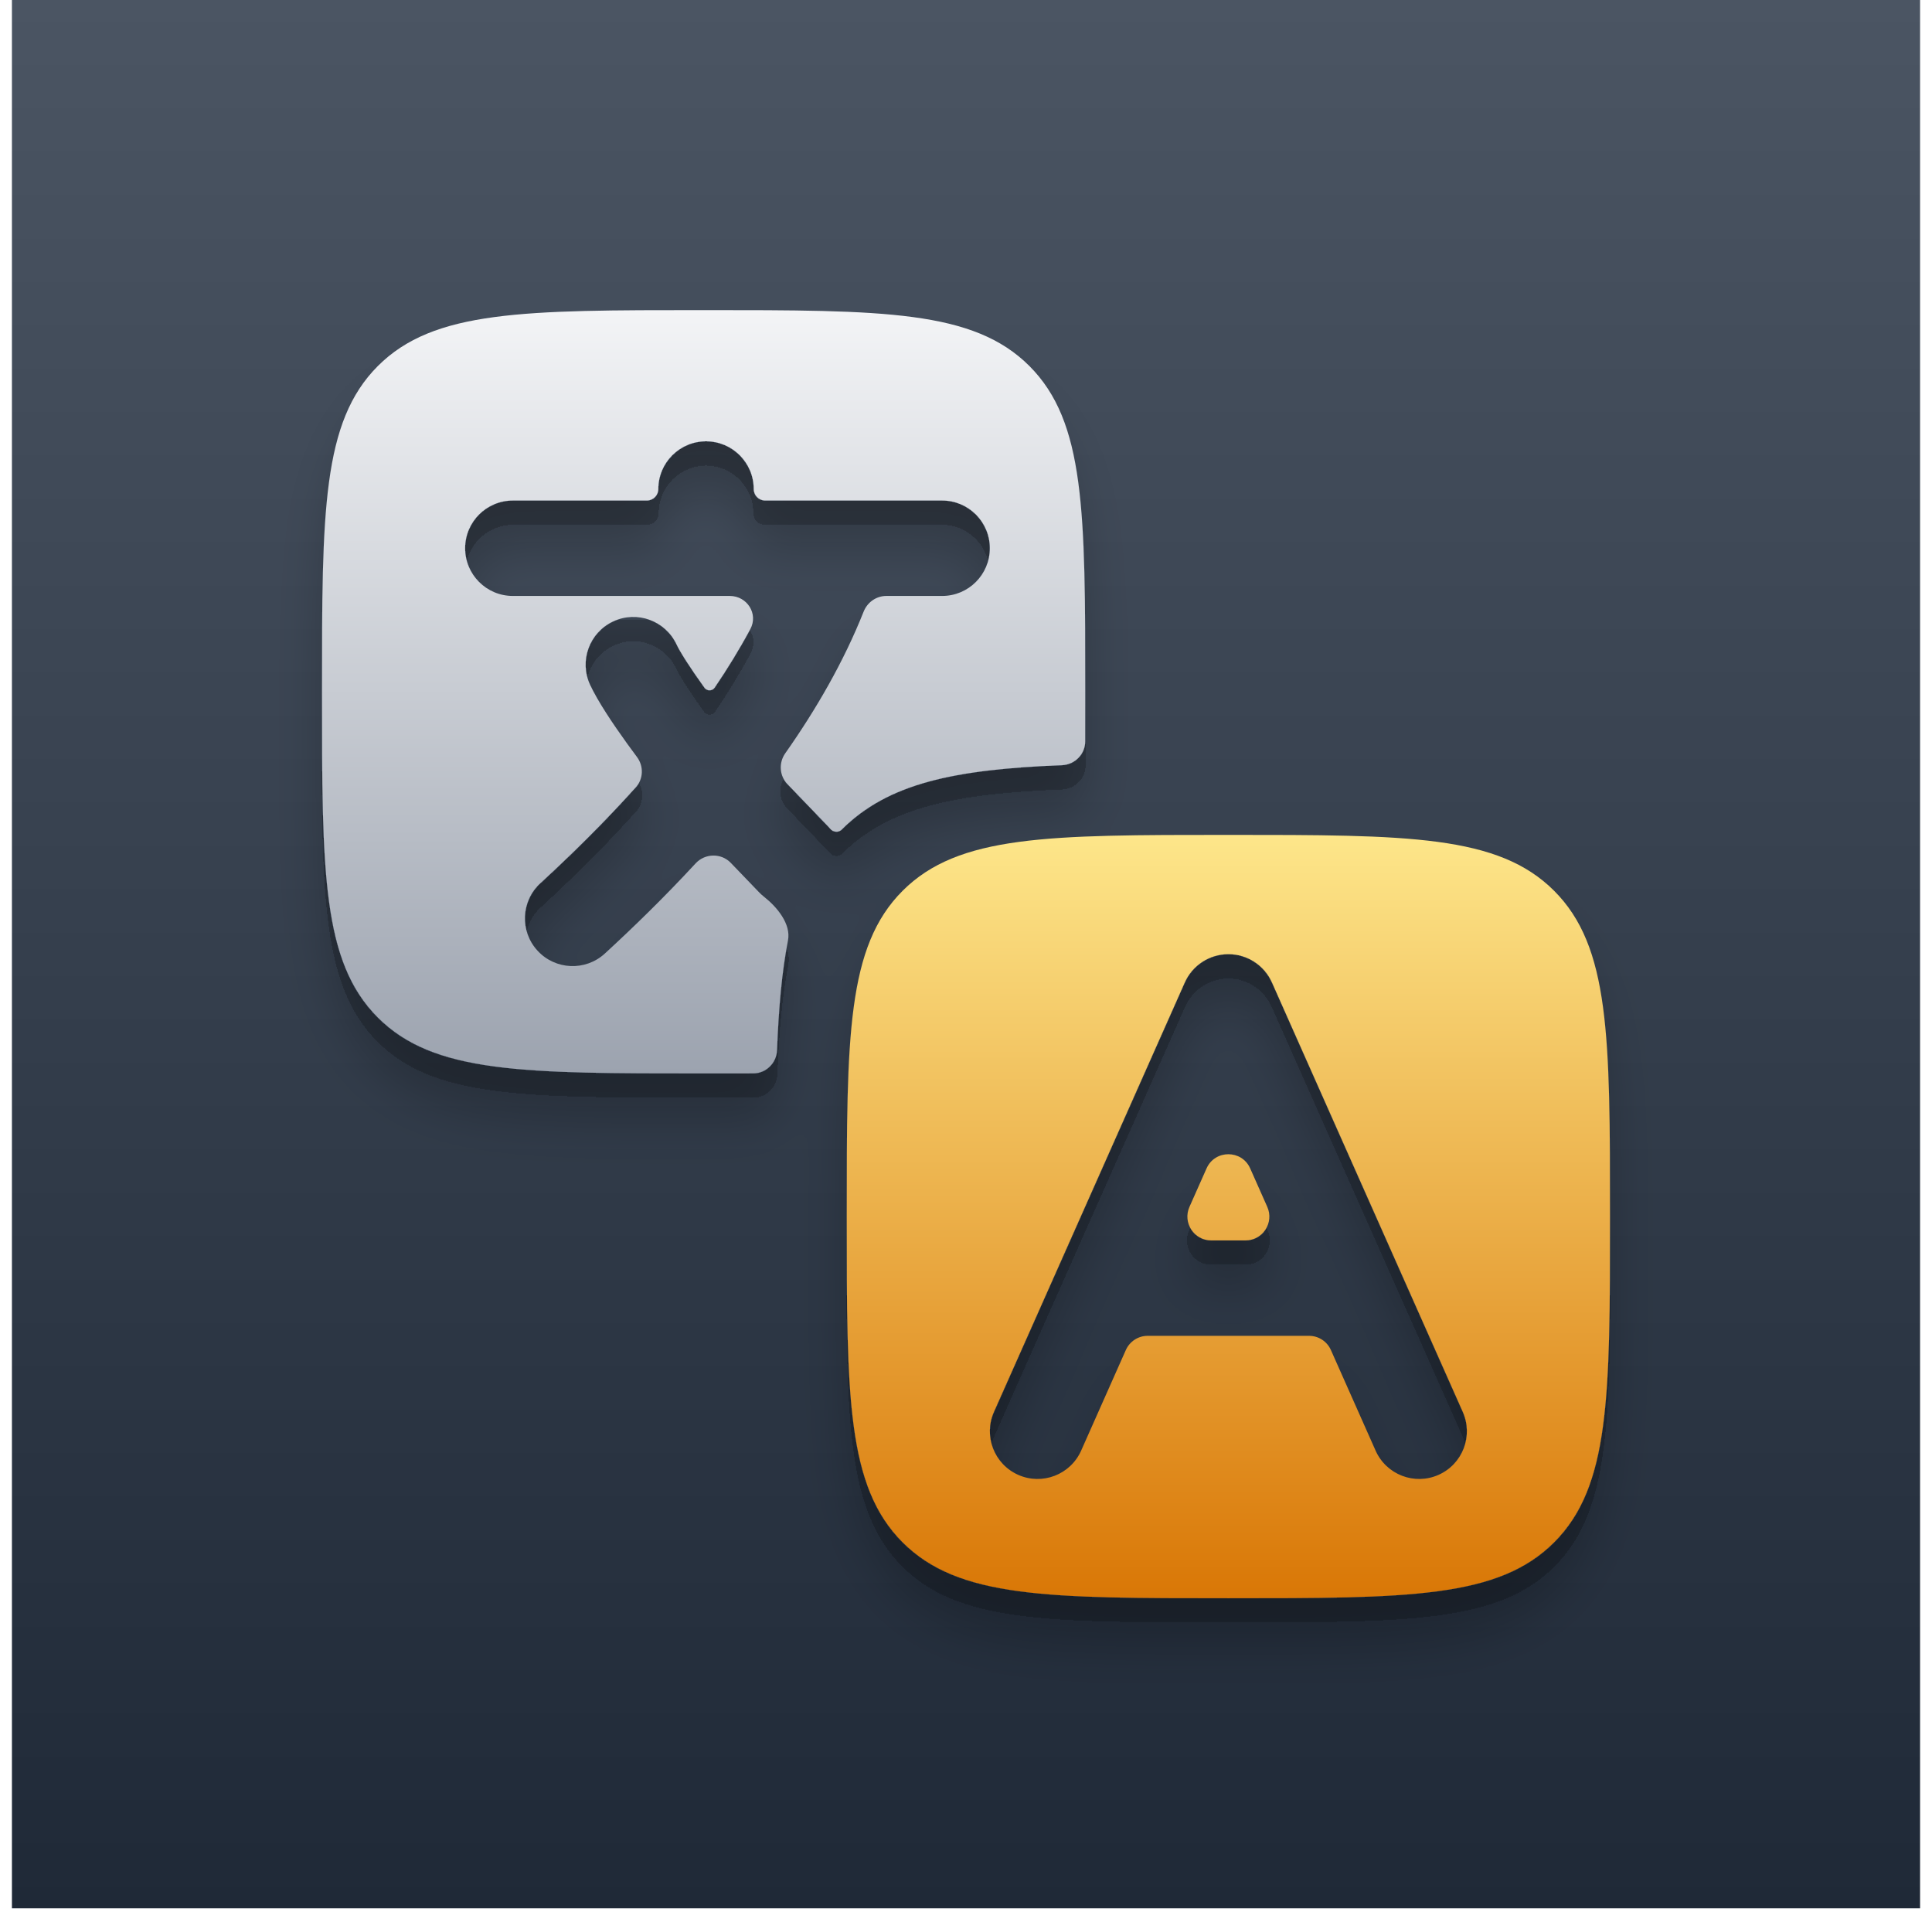
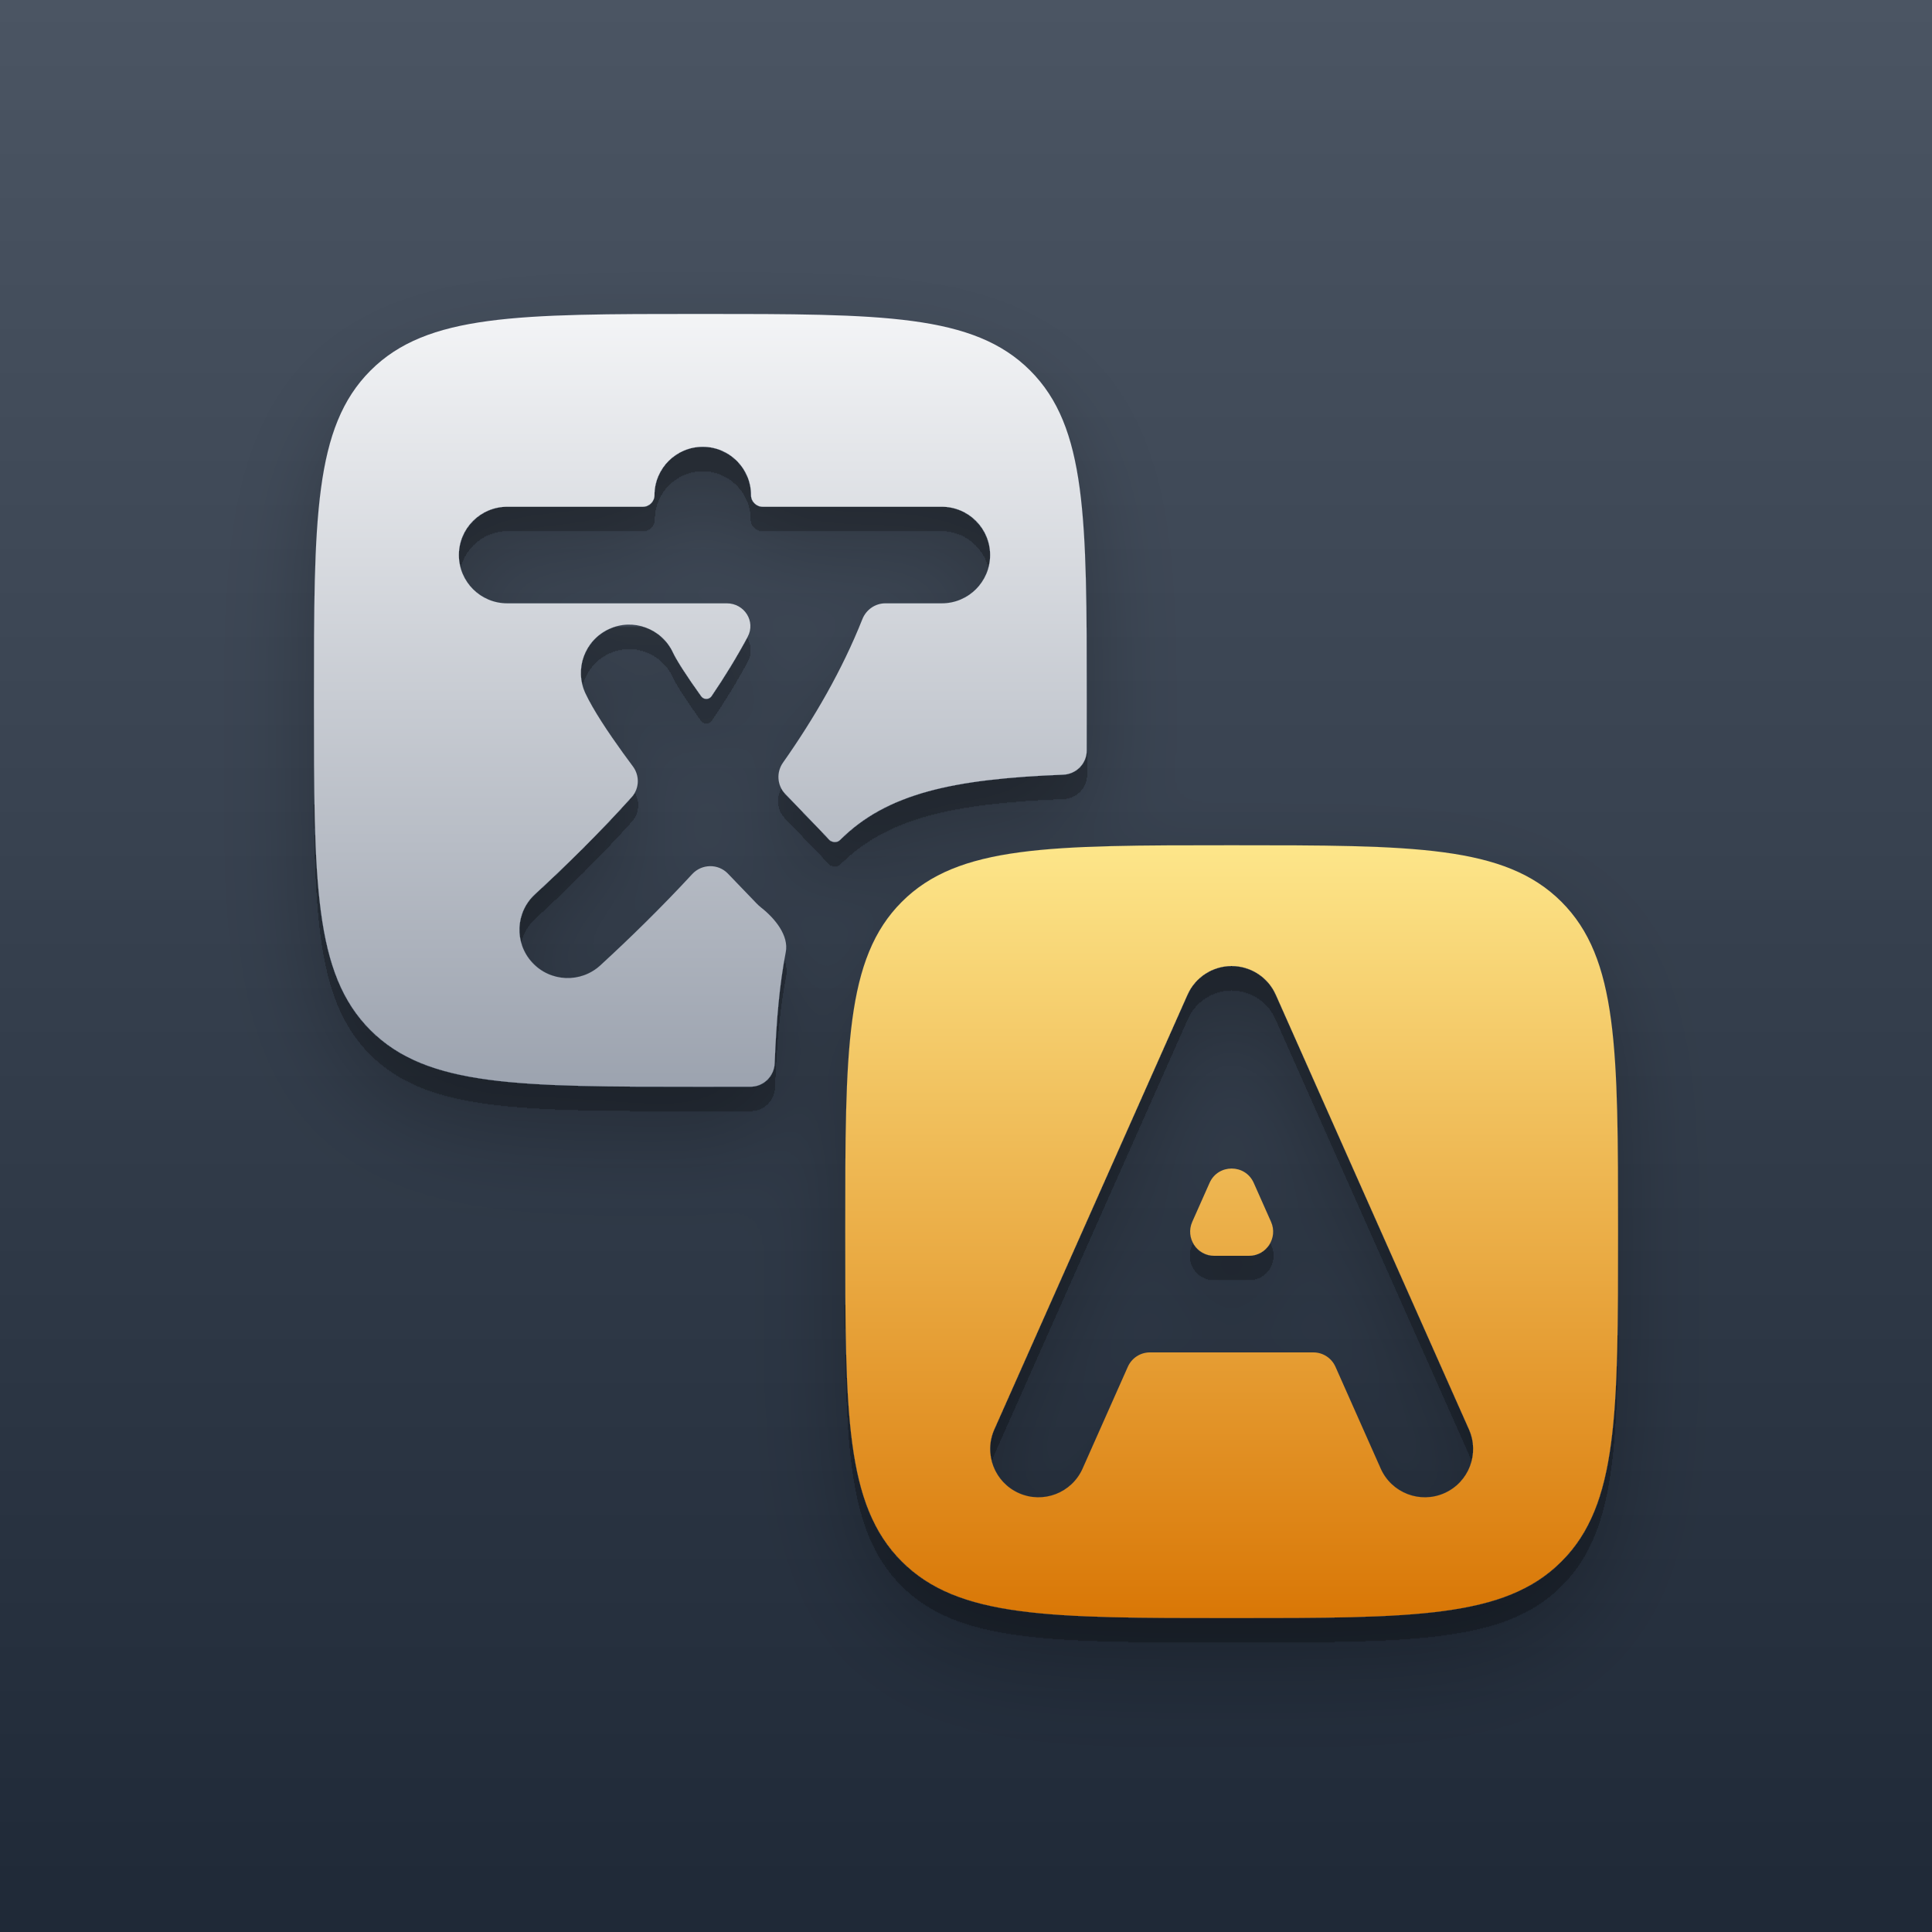
- <svg xmlns="http://www.w3.org/2000/svg" width="81" height="80" viewBox="0 0 81 80" fill="none">
-   <rect width="80" height="80" transform="translate(0.5)" fill="url(#paint0_linear_773_6899)" />
-   <g filter="url(#filter0_dd_773_6899)">
-     <path d="M52.414 48.98C52.062 48.189 50.938 48.189 50.586 48.98L49.869 50.594C49.575 51.255 50.059 52 50.783 52H52.217C52.941 52 53.425 51.255 53.131 50.594L52.414 48.98Z" fill="url(#paint1_linear_773_6899)" />
-     <path fill-rule="evenodd" clip-rule="evenodd" d="M37.843 37.343C35.5 39.686 35.5 43.458 35.5 51C35.5 58.542 35.5 62.314 37.843 64.657C40.186 67 43.958 67 51.5 67C59.042 67 62.814 67 65.157 64.657C67.5 62.314 67.5 58.542 67.5 51C67.5 43.458 67.5 39.686 65.157 37.343C62.814 35 59.042 35 51.5 35C43.958 35 40.186 35 37.843 37.343ZM53.328 41.188C53.007 40.465 52.29 40 51.5 40C50.71 40 49.993 40.465 49.672 41.188L41.672 59.188C41.224 60.197 41.678 61.379 42.688 61.828C43.697 62.276 44.879 61.822 45.328 60.812L47.202 56.594C47.363 56.233 47.721 56 48.116 56H54.884C55.279 56 55.637 56.233 55.798 56.594L57.672 60.812C58.121 61.822 59.303 62.276 60.312 61.828C61.322 61.379 61.776 60.197 61.328 59.188L53.328 41.188Z" fill="url(#paint2_linear_773_6899)" />
-     <path d="M13.5 29C13.5 21.458 13.5 17.686 15.843 15.343C18.186 13 21.958 13 29.5 13C37.042 13 40.814 13 43.157 15.343C45.5 17.686 45.5 21.458 45.5 29C45.5 29.727 45.5 30.42 45.498 31.079C45.496 31.618 45.065 32.056 44.526 32.077C39.99 32.255 37.224 32.841 35.283 34.783C35.151 34.914 34.925 34.887 34.807 34.744C34.775 34.705 34.741 34.667 34.706 34.631L33.014 32.872C32.676 32.521 32.642 31.978 32.922 31.58C34.214 29.744 35.37 27.75 36.209 25.639C36.364 25.248 36.738 24.983 37.16 24.983H39.5C40.605 24.983 41.5 24.087 41.5 22.983C41.5 21.878 40.605 20.983 39.5 20.983H32.083C31.816 20.983 31.6 20.767 31.6 20.5C31.6 19.395 30.705 18.5 29.6 18.5C28.495 18.5 27.6 19.395 27.6 20.5C27.6 20.767 27.384 20.983 27.117 20.983H21.5C20.395 20.983 19.5 21.878 19.5 22.983C19.5 24.087 20.395 24.983 21.5 24.983H30.596C31.322 24.983 31.802 25.73 31.459 26.37C31.012 27.201 30.51 28.021 29.965 28.824C29.862 28.975 29.642 28.978 29.535 28.83C28.926 27.985 28.509 27.325 28.366 27.019C27.899 26.018 26.709 25.584 25.708 26.051C24.707 26.517 24.273 27.707 24.74 28.709C25.06 29.395 25.684 30.329 26.29 31.169C26.425 31.357 26.564 31.546 26.706 31.735C26.991 32.117 26.978 32.648 26.659 33.003C25.318 34.495 23.934 35.85 22.653 37.028C21.84 37.775 21.787 39.041 22.535 39.854C23.283 40.667 24.548 40.72 25.361 39.972C26.557 38.872 27.863 37.603 29.162 36.196C29.558 35.767 30.235 35.753 30.639 36.173L31.823 37.404C31.888 37.472 31.957 37.534 32.029 37.591C32.581 38.025 33.172 38.737 33.036 39.427C32.781 40.723 32.647 42.237 32.577 44.026C32.556 44.565 32.118 44.996 31.579 44.998C30.92 45 30.227 45 29.5 45C21.958 45 18.186 45 15.843 42.657C13.5 40.314 13.5 36.542 13.5 29Z" fill="url(#paint3_linear_773_6899)" />
+ <svg xmlns="http://www.w3.org/2000/svg" width="80" height="80" viewBox="0 0 80 80" fill="none">
+   <rect width="80" height="80" fill="url(#paint0_linear_830_6297)" />
+   <g filter="url(#filter0_dd_830_6297)">
+     <path d="M51.914 48.98C51.562 48.189 50.438 48.189 50.086 48.98L49.369 50.594C49.075 51.255 49.559 52 50.283 52H51.717C52.441 52 52.925 51.255 52.631 50.594L51.914 48.98Z" fill="url(#paint1_linear_830_6297)" />
+     <path fill-rule="evenodd" clip-rule="evenodd" d="M37.343 37.343C35 39.686 35 43.458 35 51C35 58.542 35 62.314 37.343 64.657C39.686 67 43.458 67 51 67C58.542 67 62.314 67 64.657 64.657C67 62.314 67 58.542 67 51C67 43.458 67 39.686 64.657 37.343C62.314 35 58.542 35 51 35C43.458 35 39.686 35 37.343 37.343ZM52.828 41.188C52.507 40.465 51.79 40 51 40C50.21 40 49.493 40.465 49.172 41.188L41.172 59.188C40.724 60.197 41.178 61.379 42.188 61.828C43.197 62.276 44.379 61.822 44.828 60.812L46.702 56.594C46.863 56.233 47.221 56 47.616 56H54.384C54.779 56 55.137 56.233 55.298 56.594L57.172 60.812C57.621 61.822 58.803 62.276 59.812 61.828C60.822 61.379 61.276 60.197 60.828 59.188L52.828 41.188Z" fill="url(#paint2_linear_830_6297)" />
+     <path d="M13 29C13 21.458 13 17.686 15.343 15.343C17.686 13 21.458 13 29 13C36.542 13 40.314 13 42.657 15.343C45 17.686 45 21.458 45 29C45 29.727 45 30.42 44.998 31.079C44.996 31.618 44.565 32.056 44.026 32.077C39.49 32.255 36.724 32.841 34.783 34.783C34.651 34.914 34.425 34.887 34.307 34.744C34.275 34.705 34.241 34.667 34.206 34.631L32.514 32.872C32.176 32.521 32.142 31.978 32.422 31.58C33.714 29.744 34.87 27.75 35.709 25.639C35.864 25.248 36.238 24.983 36.66 24.983H39C40.105 24.983 41 24.087 41 22.983C41 21.878 40.105 20.983 39 20.983H31.583C31.316 20.983 31.1 20.767 31.1 20.5C31.1 19.395 30.205 18.5 29.1 18.5C27.995 18.5 27.1 19.395 27.1 20.5C27.1 20.767 26.884 20.983 26.617 20.983H21C19.895 20.983 19 21.878 19 22.983C19 24.087 19.895 24.983 21 24.983H30.096C30.822 24.983 31.302 25.73 30.959 26.37C30.512 27.201 30.01 28.021 29.465 28.824C29.362 28.975 29.142 28.978 29.035 28.83C28.426 27.985 28.009 27.325 27.866 27.019C27.399 26.018 26.209 25.584 25.208 26.051C24.207 26.517 23.773 27.707 24.24 28.709C24.56 29.395 25.184 30.329 25.79 31.169C25.925 31.357 26.064 31.546 26.206 31.735C26.491 32.117 26.478 32.648 26.159 33.003C24.818 34.495 23.434 35.85 22.153 37.028C21.34 37.775 21.287 39.041 22.035 39.854C22.783 40.667 24.048 40.72 24.861 39.972C26.057 38.872 27.363 37.603 28.662 36.196C29.058 35.767 29.735 35.753 30.139 36.173L31.323 37.404C31.388 37.472 31.457 37.534 31.529 37.591C32.081 38.025 32.672 38.737 32.536 39.427C32.281 40.723 32.147 42.237 32.077 44.026C32.056 44.565 31.618 44.996 31.079 44.998C30.42 45 29.727 45 29 45C21.458 45 17.686 45 15.343 42.657C13 40.314 13 36.542 13 29Z" fill="url(#paint3_linear_830_6297)" />
  </g>
  <defs>
-     <filter id="filter0_dd_773_6899" x="10.5" y="12" width="60" height="60" filterUnits="userSpaceOnUse" color-interpolation-filters="sRGB">
+     <filter id="filter0_dd_830_6297" x="8" y="10" width="64" height="64" filterUnits="userSpaceOnUse" color-interpolation-filters="sRGB">
      <feFlood flood-opacity="0" result="BackgroundImageFix" />
      <feColorMatrix in="SourceAlpha" type="matrix" values="0 0 0 0 0 0 0 0 0 0 0 0 0 0 0 0 0 0 127 0" result="hardAlpha" />
      <feOffset dy="1" />
      <feComposite in2="hardAlpha" operator="out" />
-       <feColorMatrix type="matrix" values="0 0 0 0 0 0 0 0 0 0 0 0 0 0 0 0 0 0 0.2 0" />
-       <feBlend mode="normal" in2="BackgroundImageFix" result="effect1_dropShadow_773_6899" />
+       <feColorMatrix type="matrix" values="0 0 0 0 0 0 0 0 0 0 0 0 0 0 0 0 0 0 0.25 0" />
+       <feBlend mode="normal" in2="BackgroundImageFix" result="effect1_dropShadow_830_6297" />
      <feColorMatrix in="SourceAlpha" type="matrix" values="0 0 0 0 0 0 0 0 0 0 0 0 0 0 0 0 0 0 127 0" result="hardAlpha" />
      <feOffset dy="2" />
-       <feGaussianBlur stdDeviation="1" />
+       <feGaussianBlur stdDeviation="2" />
      <feComposite in2="hardAlpha" operator="out" />
-       <feColorMatrix type="matrix" values="0 0 0 0 0 0 0 0 0 0 0 0 0 0 0 0 0 0 0.2 0" />
-       <feBlend mode="normal" in2="effect1_dropShadow_773_6899" result="effect2_dropShadow_773_6899" />
-       <feBlend mode="normal" in="SourceGraphic" in2="effect2_dropShadow_773_6899" result="shape" />
+       <feColorMatrix type="matrix" values="0 0 0 0 0 0 0 0 0 0 0 0 0 0 0 0 0 0 0.25 0" />
+       <feBlend mode="normal" in2="effect1_dropShadow_830_6297" result="effect2_dropShadow_830_6297" />
+       <feBlend mode="normal" in="SourceGraphic" in2="effect2_dropShadow_830_6297" result="shape" />
    </filter>
-     <linearGradient id="paint0_linear_773_6899" x1="40" y1="0" x2="40" y2="80" gradientUnits="userSpaceOnUse">
+     <linearGradient id="paint0_linear_830_6297" x1="40" y1="0" x2="40" y2="80" gradientUnits="userSpaceOnUse">
      <stop stop-color="#4B5563" />
      <stop offset="1" stop-color="#1F2937" />
    </linearGradient>
-     <linearGradient id="paint1_linear_773_6899" x1="51.5" y1="35" x2="51.5" y2="67" gradientUnits="userSpaceOnUse">
+     <linearGradient id="paint1_linear_830_6297" x1="51" y1="35" x2="51" y2="67" gradientUnits="userSpaceOnUse">
      <stop stop-color="#FDE68A" />
      <stop offset="1" stop-color="#D97706" />
    </linearGradient>
-     <linearGradient id="paint2_linear_773_6899" x1="51.5" y1="35" x2="51.5" y2="67" gradientUnits="userSpaceOnUse">
+     <linearGradient id="paint2_linear_830_6297" x1="51" y1="35" x2="51" y2="67" gradientUnits="userSpaceOnUse">
      <stop stop-color="#FDE68A" />
      <stop offset="1" stop-color="#D97706" />
    </linearGradient>
-     <linearGradient id="paint3_linear_773_6899" x1="29.5" y1="13" x2="29.5" y2="45" gradientUnits="userSpaceOnUse">
+     <linearGradient id="paint3_linear_830_6297" x1="29" y1="13" x2="29" y2="45" gradientUnits="userSpaceOnUse">
      <stop stop-color="#F3F4F6" />
      <stop offset="1" stop-color="#9CA3AF" />
    </linearGradient>
  </defs>
</svg>
